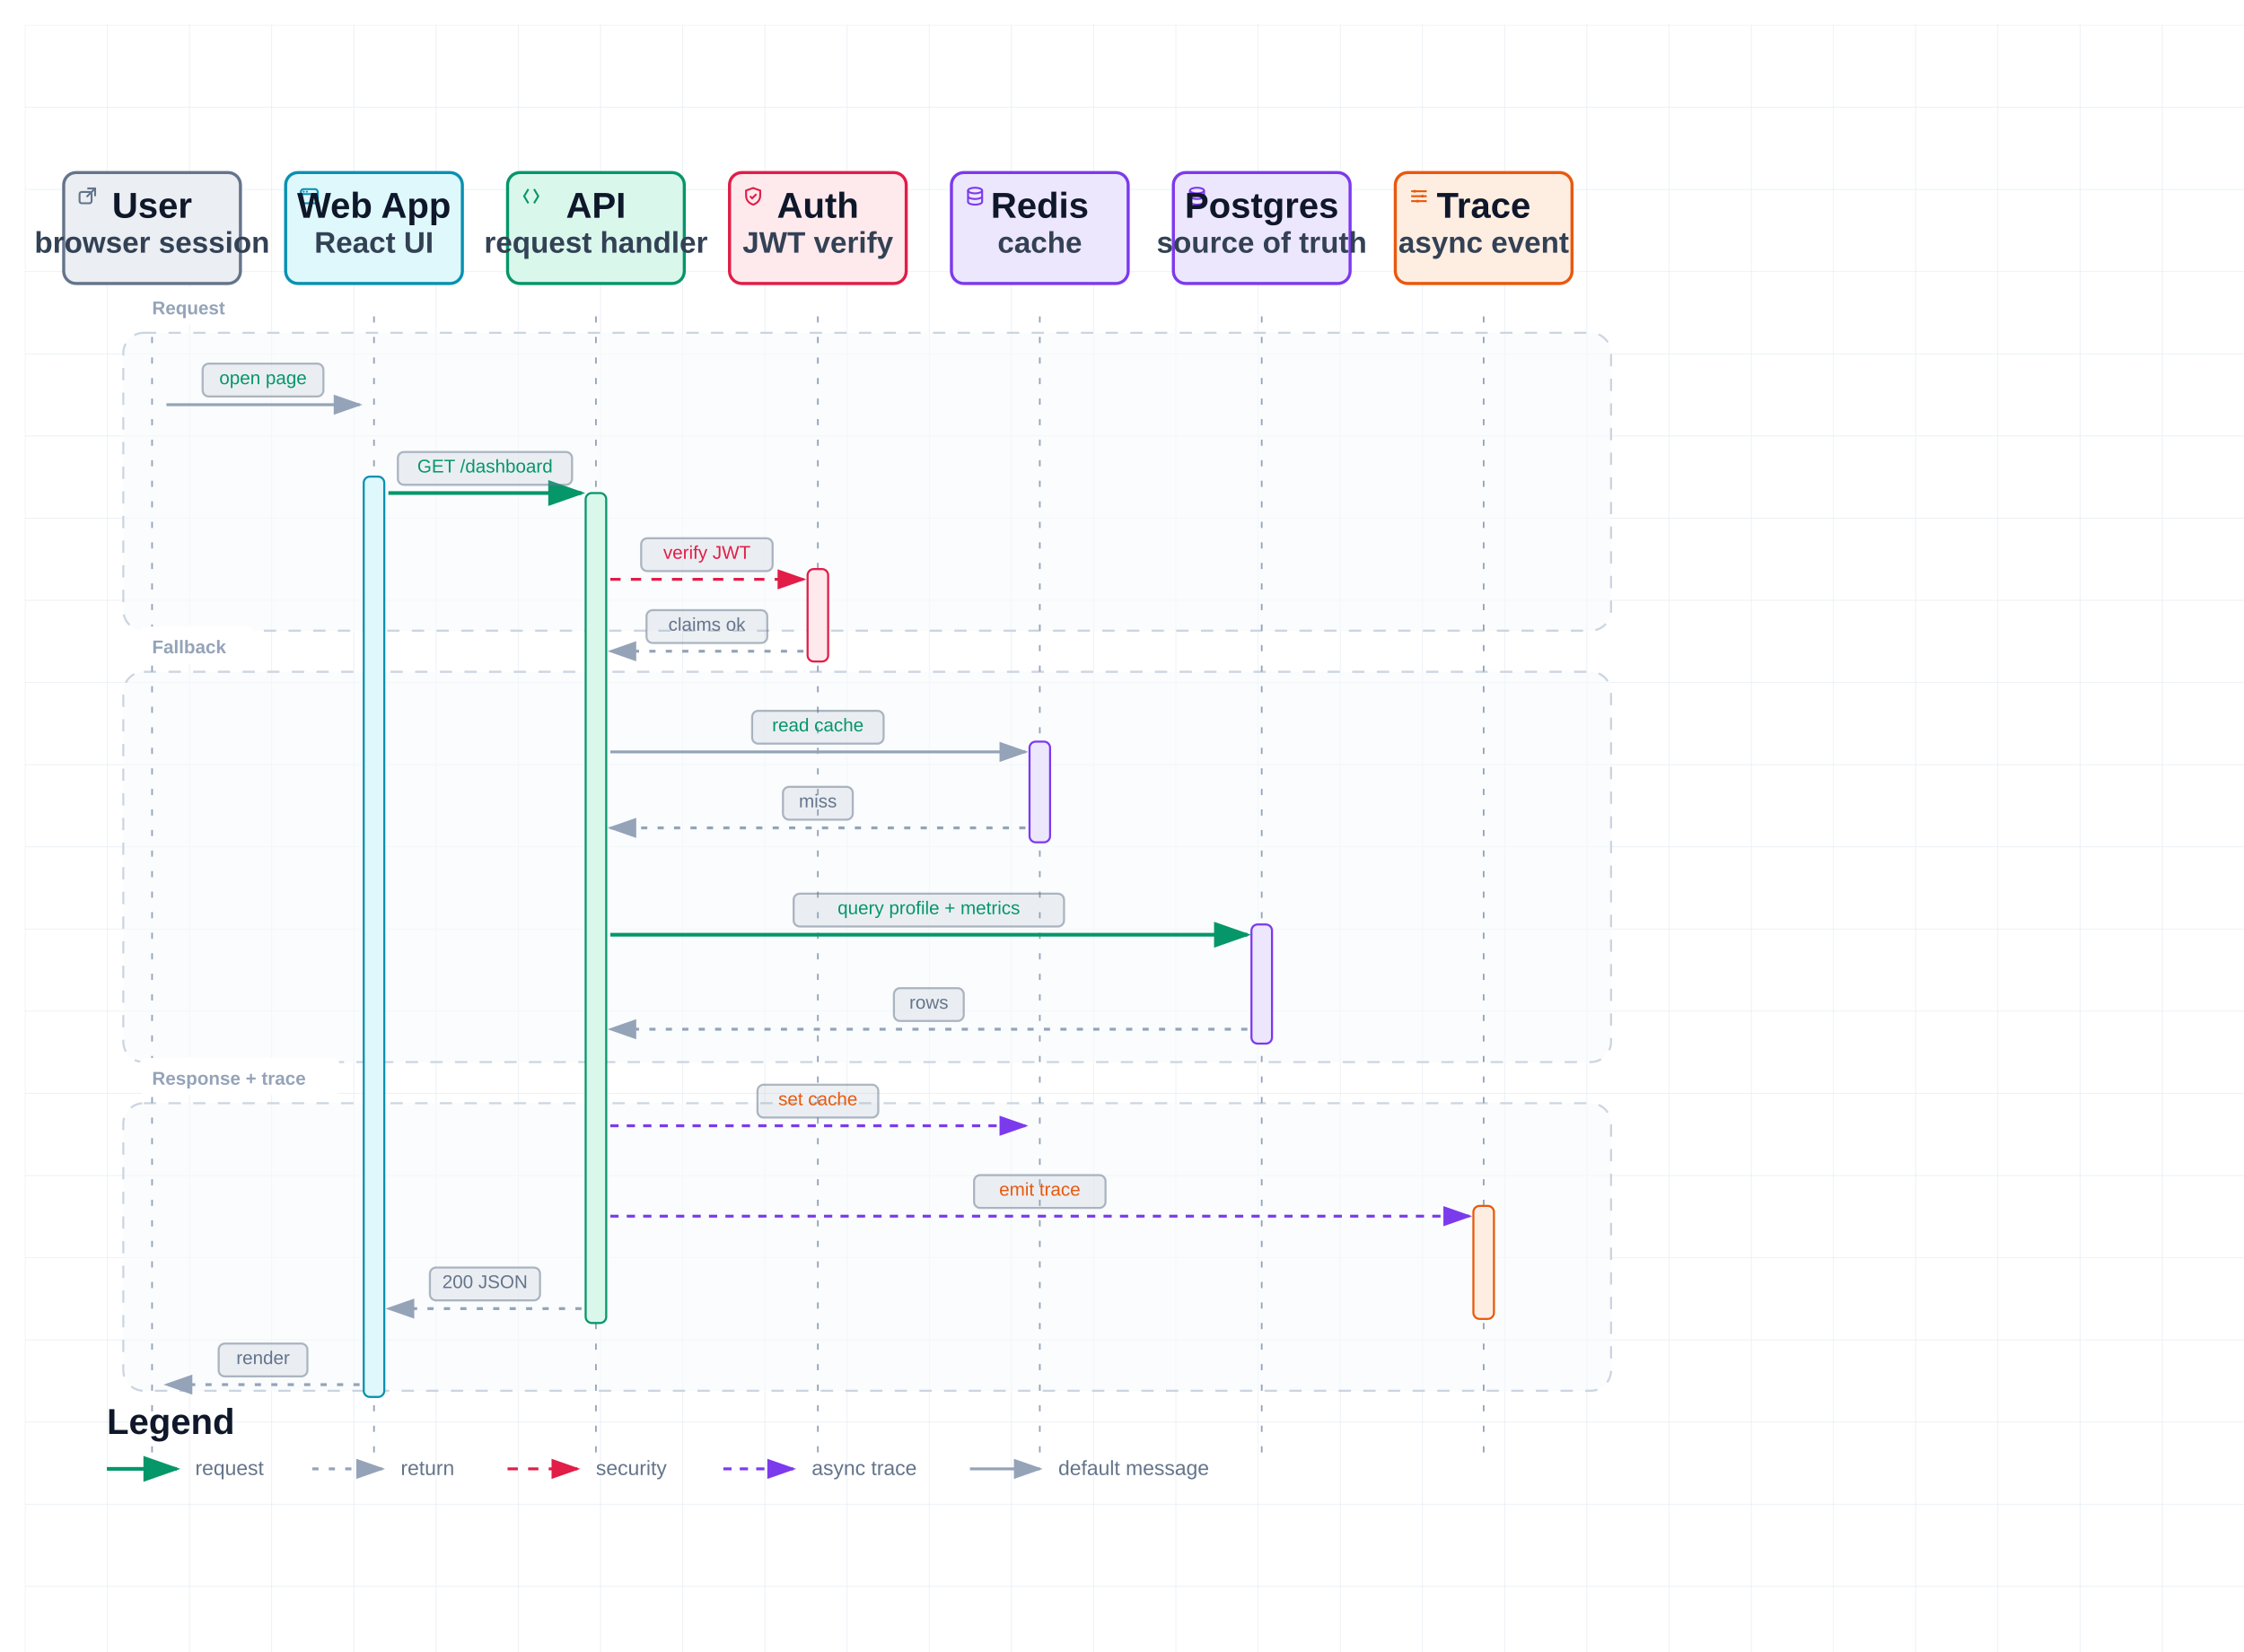
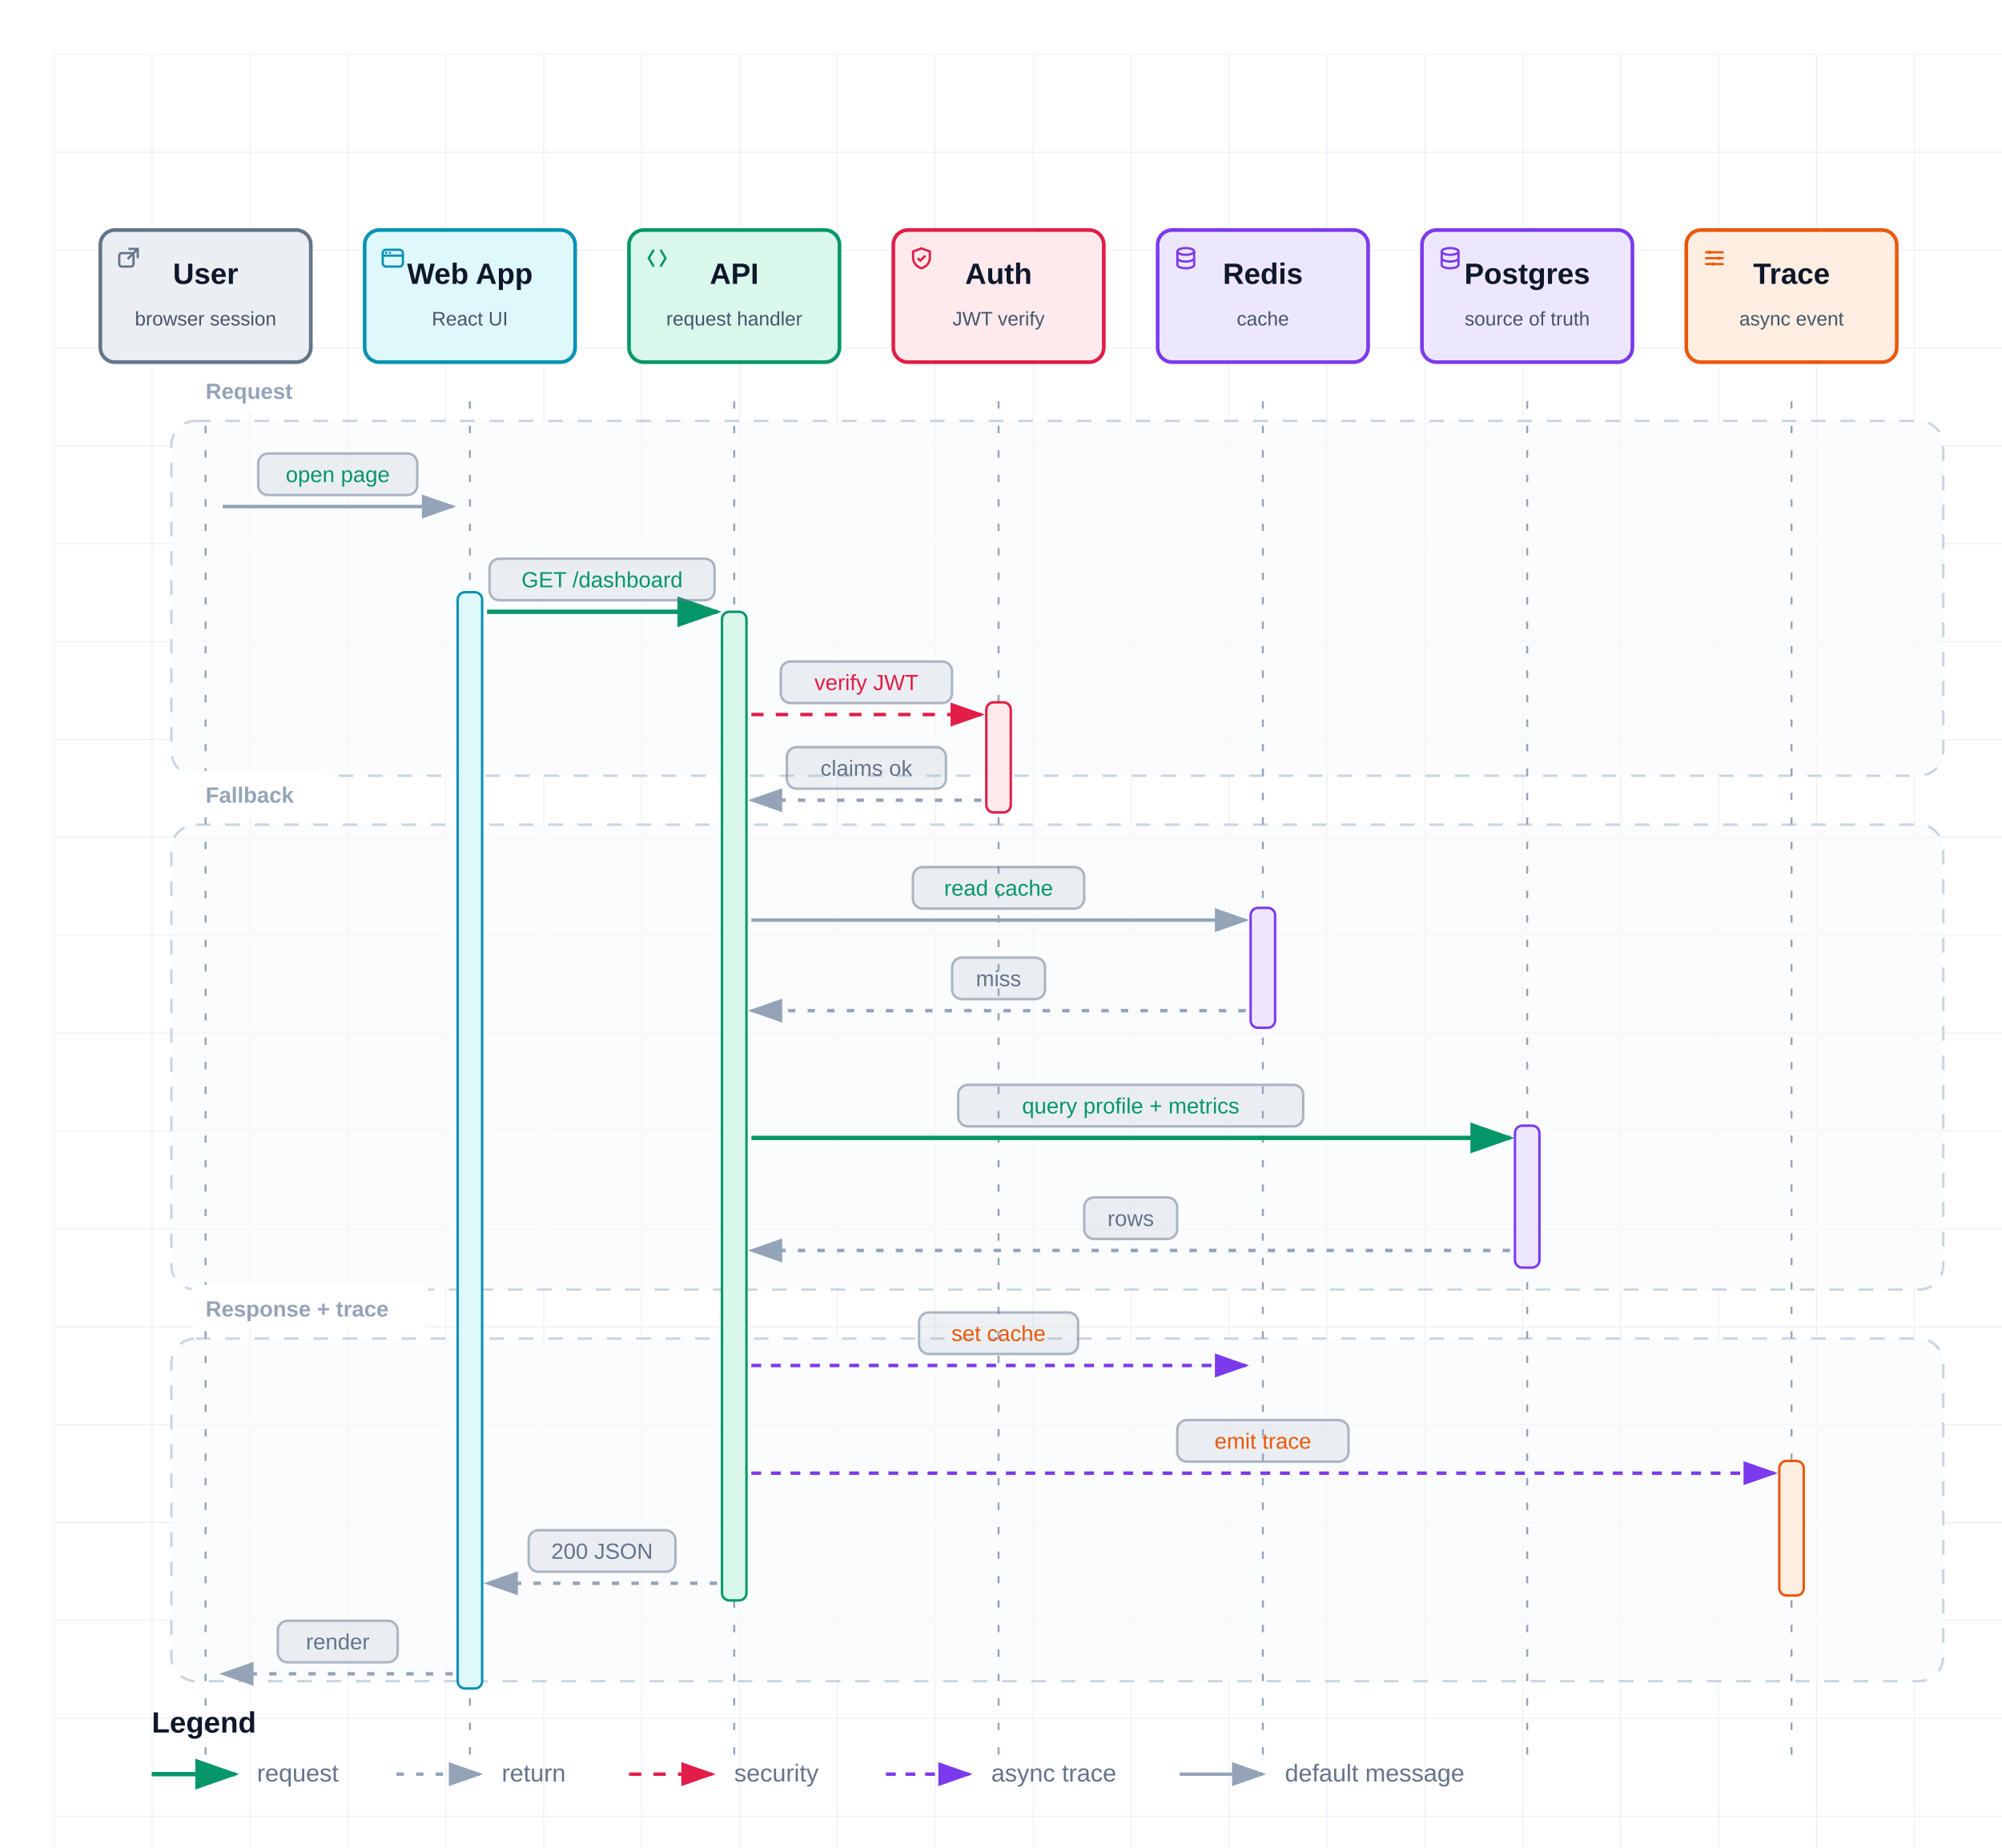
- <svg xmlns="http://www.w3.org/2000/svg" viewBox="-12 -12 1092 804" role="img" lang="en" aria-labelledby="archify-diagram-title archify-diagram-description" data-animation="trace" data-preset="classic" data-quality-profile="showcase" style="">
+ <svg xmlns="http://www.w3.org/2000/svg" viewBox="-22 -22 818 755" role="img" lang="en" aria-labelledby="archify-diagram-title archify-diagram-description" data-animation="trace" data-preset="classic" data-quality-profile="showcase" style="">
  <defs>
    <marker id="arrowhead" markerWidth="10" markerHeight="7" refX="9" refY="3.5" orient="auto">
      <polygon points="0 0, 10 3.5, 0 7" class="m-default" fill="rgb(148, 163, 184)" stroke="none" />
    </marker>
    <marker id="arrowhead-emphasis" markerWidth="10" markerHeight="7" refX="9" refY="3.5" orient="auto">
      <polygon points="0 0, 10 3.5, 0 7" class="m-emphasis" fill="rgb(5, 150, 105)" stroke="none" />
    </marker>
    <marker id="arrowhead-security" markerWidth="10" markerHeight="7" refX="9" refY="3.5" orient="auto">
      <polygon points="0 0, 10 3.5, 0 7" class="m-security" fill="rgb(225, 29, 72)" stroke="none" />
    </marker>
    <marker id="arrowhead-dashed" markerWidth="10" markerHeight="7" refX="9" refY="3.5" orient="auto">
      <polygon points="0 0, 10 3.5, 0 7" class="m-dashed" fill="rgb(124, 58, 237)" stroke="none" />
    </marker>
    <pattern id="grid" width="40" height="40" patternUnits="userSpaceOnUse">
      <path d="M 40 0 L 0 0 0 40" class="c-grid" stroke-width="0.5px" fill="none" stroke="rgb(226, 232, 240)" />
    </pattern>
  </defs>
  <rect width="100%" height="100%" fill="url(&quot;#grid&quot;)" stroke="none" />
  <rect data-graph-role="structural-frame" data-composition-frame-kind="segment" data-composition-frame-id="0" x="48" y="150" width="724" height="145" rx="10" class="c-lane" stroke-width="1px" fill="rgba(248, 250, 252, 0.65)" stroke="rgb(203, 213, 225)" stroke-dasharray="6px, 6px" />
  <rect data-graph-role="structural-frame" data-composition-frame-kind="segment" data-composition-frame-id="1" x="48" y="315" width="724" height="190" rx="10" class="c-lane" stroke-width="1px" fill="rgba(248, 250, 252, 0.65)" stroke="rgb(203, 213, 225)" stroke-dasharray="6px, 6px" />
  <rect data-graph-role="structural-frame" data-composition-frame-kind="segment" data-composition-frame-id="2" x="48" y="525" width="724" height="140" rx="10" class="c-lane" stroke-width="1px" fill="rgba(248, 250, 252, 0.65)" stroke="rgb(203, 213, 225)" stroke-dasharray="6px, 6px" />
  <path d="M 62 142 L 62 695" class="a-default" stroke-width="0.8px" stroke-dasharray="3px, 7px" fill="none" stroke="rgb(148, 163, 184)" />
  <path d="M 170 142 L 170 695" class="a-default" stroke-width="0.8px" stroke-dasharray="3px, 7px" fill="none" stroke="rgb(148, 163, 184)" />
  <path d="M 278 142 L 278 695" class="a-default" stroke-width="0.8px" stroke-dasharray="3px, 7px" fill="none" stroke="rgb(148, 163, 184)" />
  <path d="M 386 142 L 386 695" class="a-default" stroke-width="0.8px" stroke-dasharray="3px, 7px" fill="none" stroke="rgb(148, 163, 184)" />
  <path d="M 494 142 L 494 695" class="a-default" stroke-width="0.8px" stroke-dasharray="3px, 7px" fill="none" stroke="rgb(148, 163, 184)" />
  <path d="M 602 142 L 602 695" class="a-default" stroke-width="0.8px" stroke-dasharray="3px, 7px" fill="none" stroke="rgb(148, 163, 184)" />
  <path d="M 710 142 L 710 695" class="a-default" stroke-width="0.8px" stroke-dasharray="3px, 7px" fill="none" stroke="rgb(148, 163, 184)" />
  <rect x="165" y="220" width="10" height="448" rx="3" class="c-mask" fill="rgb(255, 255, 255)" stroke="none" />
  <rect x="165" y="220" width="10" height="448" rx="3" class="c-frontend" stroke-width="1px" fill="rgba(34, 211, 238, 0.15)" stroke="rgb(8, 145, 178)" />
  <rect x="273" y="228" width="10" height="404" rx="3" class="c-mask" fill="rgb(255, 255, 255)" stroke="none" />
  <rect x="273" y="228" width="10" height="404" rx="3" class="c-backend" stroke-width="1px" fill="rgba(52, 211, 153, 0.18)" stroke="rgb(5, 150, 105)" />
  <rect x="381" y="265" width="10" height="45" rx="3" class="c-mask" fill="rgb(255, 255, 255)" stroke="none" />
  <rect x="381" y="265" width="10" height="45" rx="3" class="c-security" stroke-width="1px" fill="rgba(251, 113, 133, 0.15)" stroke="rgb(225, 29, 72)" />
  <rect x="489" y="349" width="10" height="49" rx="3" class="c-mask" fill="rgb(255, 255, 255)" stroke="none" />
  <rect x="489" y="349" width="10" height="49" rx="3" class="c-database" stroke-width="1px" fill="rgba(167, 139, 250, 0.2)" stroke="rgb(124, 58, 237)" />
  <rect x="597" y="438" width="10" height="58" rx="3" class="c-mask" fill="rgb(255, 255, 255)" stroke="none" />
  <rect x="597" y="438" width="10" height="58" rx="3" class="c-database" stroke-width="1px" fill="rgba(167, 139, 250, 0.2)" stroke="rgb(124, 58, 237)" />
  <rect x="705" y="575" width="10" height="55" rx="3" class="c-mask" fill="rgb(255, 255, 255)" stroke="none" />
  <rect x="705" y="575" width="10" height="55" rx="3" class="c-messagebus" stroke-width="1px" fill="rgba(251, 146, 60, 0.15)" stroke="rgb(234, 88, 12)" />
  <g data-edge-from="user" data-edge-to="web" data-edge-label="open page" data-edge-key="0" data-edge-id="open-page">
    <path data-composition-edge-from="user" data-composition-edge-to="web" data-composition-edge-id="open-page" data-composition-points="69,185;163,185" d="M 69 185 L 163 185" class="a-default" data-animate="edge" style="--step:0" stroke-width="1.4px" marker-end="url(#arrowhead)" fill="none" stroke="rgb(148, 163, 184)" />
    <g data-detail="context">
-       <rect x="86.6" y="165" width="58.8" height="16" rx="3" class="c-mask" fill="rgba(148, 163, 184, 0.16)" stroke="rgba(100, 116, 139, 0.5)" stroke-width="1px" />
-       <text x="116" y="175" class="t-backend" font-size="9" text-anchor="middle" fill="rgb(5, 150, 105)" stroke="none" font-family="PingFang SC, &quot;Microsoft YaHei&quot;, Arial, sans-serif" font-weight="400">open page</text>
+       <rect x="83.5" y="163.307" width="65" height="17" rx="4" class="c-mask" fill="rgba(148, 163, 184, 0.16)" stroke="rgba(100, 116, 139, 0.5)" stroke-width="1px" />
+       <text x="116" y="175" class="t-backend" font-size="9" text-anchor="middle" fill="rgb(5, 150, 105)" stroke="none" font-family="PingFang SC, &quot;Microsoft YaHei&quot;, Arial, sans-serif" font-weight="500">open page</text>
    </g>
  </g>
  <g data-edge-from="web" data-edge-to="api" data-edge-label="GET /dashboard" data-edge-key="1" data-edge-id="dashboard-request">
    <path data-composition-edge-from="web" data-composition-edge-to="api" data-composition-edge-id="dashboard-request" data-composition-points="177,228;271,228" d="M 177 228 L 271 228" class="a-emphasis" data-animate="edge" style="--step:1" stroke-width="1.8px" marker-end="url(#arrowhead-emphasis)" fill="none" stroke="rgb(5, 150, 105)" />
    <g data-detail="context">
-       <rect x="181.6" y="208" width="84.8" height="16" rx="3" class="c-mask" fill="rgba(148, 163, 184, 0.16)" stroke="rgba(100, 116, 139, 0.5)" stroke-width="1px" />
-       <text x="224" y="218" class="t-backend" font-size="9" text-anchor="middle" fill="rgb(5, 150, 105)" stroke="none" font-family="PingFang SC, &quot;Microsoft YaHei&quot;, Arial, sans-serif" font-weight="400">GET /dashboard</text>
+       <rect x="178" y="206.307" width="92" height="17" rx="4" class="c-mask" fill="rgba(148, 163, 184, 0.16)" stroke="rgba(100, 116, 139, 0.5)" stroke-width="1px" />
+       <text x="224" y="218" class="t-backend" font-size="9" text-anchor="middle" fill="rgb(5, 150, 105)" stroke="none" font-family="PingFang SC, &quot;Microsoft YaHei&quot;, Arial, sans-serif" font-weight="500">GET /dashboard</text>
    </g>
  </g>
  <g data-edge-from="api" data-edge-to="auth" data-edge-label="verify JWT" data-edge-key="2" data-edge-id="verify-jwt">
    <path data-composition-edge-from="api" data-composition-edge-to="auth" data-composition-edge-id="verify-jwt" data-composition-points="285,270;379,270" d="M 285 270 L 379 270" class="a-security" data-animate="edge" style="--step:2" stroke-width="1.4px" marker-end="url(#arrowhead-security)" fill="none" stroke="rgb(225, 29, 72)" stroke-dasharray="5px, 5px" />
    <g data-detail="context">
-       <rect x="300" y="250" width="64" height="16" rx="3" class="c-mask" fill="rgba(148, 163, 184, 0.16)" stroke="rgba(100, 116, 139, 0.5)" stroke-width="1px" />
-       <text x="332" y="260" class="t-security" font-size="9" text-anchor="middle" fill="rgb(225, 29, 72)" stroke="none" font-family="PingFang SC, &quot;Microsoft YaHei&quot;, Arial, sans-serif" font-weight="400">verify JWT</text>
+       <rect x="297" y="248.307" width="70" height="17" rx="4" class="c-mask" fill="rgba(148, 163, 184, 0.16)" stroke="rgba(100, 116, 139, 0.5)" stroke-width="1px" />
+       <text x="332" y="260" class="t-security" font-size="9" text-anchor="middle" fill="rgb(225, 29, 72)" stroke="none" font-family="PingFang SC, &quot;Microsoft YaHei&quot;, Arial, sans-serif" font-weight="500">verify JWT</text>
    </g>
  </g>
  <g data-edge-from="auth" data-edge-to="api" data-edge-label="claims ok" data-edge-key="3" data-edge-id="auth-claims">
    <path data-composition-edge-from="auth" data-composition-edge-to="api" data-composition-edge-id="auth-claims" data-composition-points="379,305;285,305" d="M 379 305 L 285 305" class="a-default" data-animate="edge" style="--step:3" stroke-width="1.4px" stroke-dasharray="3px, 5px" marker-end="url(#arrowhead)" fill="none" stroke="rgb(148, 163, 184)" />
    <g data-detail="context">
-       <rect x="302.6" y="285" width="58.8" height="16" rx="3" class="c-mask" fill="rgba(148, 163, 184, 0.16)" stroke="rgba(100, 116, 139, 0.5)" stroke-width="1px" />
-       <text x="332" y="295" class="t-muted" font-size="9" text-anchor="middle" fill="rgb(100, 116, 139)" stroke="none" font-family="PingFang SC, &quot;Microsoft YaHei&quot;, Arial, sans-serif" font-weight="400">claims ok</text>
+       <rect x="299.5" y="283.307" width="65" height="17" rx="4" class="c-mask" fill="rgba(148, 163, 184, 0.16)" stroke="rgba(100, 116, 139, 0.5)" stroke-width="1px" />
+       <text x="332" y="295" class="t-muted" font-size="9" text-anchor="middle" fill="rgb(100, 116, 139)" stroke="none" font-family="PingFang SC, &quot;Microsoft YaHei&quot;, Arial, sans-serif" font-weight="500">claims ok</text>
    </g>
  </g>
  <g data-edge-from="api" data-edge-to="redis" data-edge-label="read cache" data-edge-key="4" data-edge-id="cache-read">
    <path data-composition-edge-from="api" data-composition-edge-to="redis" data-composition-edge-id="cache-read" data-composition-points="285,354;487,354" d="M 285 354 L 487 354" class="a-default" data-animate="edge" style="--step:4" stroke-width="1.4px" marker-end="url(#arrowhead)" fill="none" stroke="rgb(148, 163, 184)" />
    <g data-detail="context">
-       <rect x="354" y="334" width="64" height="16" rx="3" class="c-mask" fill="rgba(148, 163, 184, 0.16)" stroke="rgba(100, 116, 139, 0.5)" stroke-width="1px" />
-       <text x="386" y="344" class="t-backend" font-size="9" text-anchor="middle" fill="rgb(5, 150, 105)" stroke="none" font-family="PingFang SC, &quot;Microsoft YaHei&quot;, Arial, sans-serif" font-weight="400">read cache</text>
+       <rect x="351" y="332.307" width="70" height="17" rx="4" class="c-mask" fill="rgba(148, 163, 184, 0.16)" stroke="rgba(100, 116, 139, 0.5)" stroke-width="1px" />
+       <text x="386" y="344" class="t-backend" font-size="9" text-anchor="middle" fill="rgb(5, 150, 105)" stroke="none" font-family="PingFang SC, &quot;Microsoft YaHei&quot;, Arial, sans-serif" font-weight="500">read cache</text>
    </g>
  </g>
  <g data-edge-from="redis" data-edge-to="api" data-edge-label="miss" data-edge-key="5" data-edge-id="cache-miss">
    <path data-composition-edge-from="redis" data-composition-edge-to="api" data-composition-edge-id="cache-miss" data-composition-points="487,391;285,391" d="M 487 391 L 285 391" class="a-default" data-animate="edge" style="--step:5" stroke-width="1.4px" stroke-dasharray="3px, 5px" marker-end="url(#arrowhead)" fill="none" stroke="rgb(148, 163, 184)" />
    <g data-detail="context">
-       <rect x="369" y="371" width="34" height="16" rx="3" class="c-mask" fill="rgba(148, 163, 184, 0.16)" stroke="rgba(100, 116, 139, 0.5)" stroke-width="1px" />
-       <text x="386" y="381" class="t-muted" font-size="9" text-anchor="middle" fill="rgb(100, 116, 139)" stroke="none" font-family="PingFang SC, &quot;Microsoft YaHei&quot;, Arial, sans-serif" font-weight="400">miss</text>
+       <rect x="367" y="369.307" width="38" height="17" rx="4" class="c-mask" fill="rgba(148, 163, 184, 0.16)" stroke="rgba(100, 116, 139, 0.5)" stroke-width="1px" />
+       <text x="386" y="381" class="t-muted" font-size="9" text-anchor="middle" fill="rgb(100, 116, 139)" stroke="none" font-family="PingFang SC, &quot;Microsoft YaHei&quot;, Arial, sans-serif" font-weight="500">miss</text>
    </g>
  </g>
  <g data-edge-from="api" data-edge-to="db" data-edge-label="query profile + metrics" data-edge-key="6" data-edge-id="profile-query">
    <path data-composition-edge-from="api" data-composition-edge-to="db" data-composition-edge-id="profile-query" data-composition-points="285,443;595,443" d="M 285 443 L 595 443" class="a-emphasis" data-animate="edge" style="--step:6" stroke-width="1.8px" marker-end="url(#arrowhead-emphasis)" fill="none" stroke="rgb(5, 150, 105)" />
    <g data-detail="context">
-       <rect x="374.2" y="423" width="131.6" height="16" rx="3" class="c-mask" fill="rgba(148, 163, 184, 0.16)" stroke="rgba(100, 116, 139, 0.5)" stroke-width="1px" />
-       <text x="440" y="433" class="t-backend" font-size="9" text-anchor="middle" fill="rgb(5, 150, 105)" stroke="none" font-family="PingFang SC, &quot;Microsoft YaHei&quot;, Arial, sans-serif" font-weight="400">query profile + metrics</text>
+       <rect x="369.5" y="421.307" width="141" height="17" rx="4" class="c-mask" fill="rgba(148, 163, 184, 0.16)" stroke="rgba(100, 116, 139, 0.5)" stroke-width="1px" />
+       <text x="440" y="433" class="t-backend" font-size="9" text-anchor="middle" fill="rgb(5, 150, 105)" stroke="none" font-family="PingFang SC, &quot;Microsoft YaHei&quot;, Arial, sans-serif" font-weight="500">query profile + metrics</text>
    </g>
  </g>
  <g data-edge-from="db" data-edge-to="api" data-edge-label="rows" data-edge-key="7" data-edge-id="profile-rows">
    <path data-composition-edge-from="db" data-composition-edge-to="api" data-composition-edge-id="profile-rows" data-composition-points="595,489;285,489" d="M 595 489 L 285 489" class="a-default" data-animate="edge" style="--step:7" stroke-width="1.4px" stroke-dasharray="3px, 5px" marker-end="url(#arrowhead)" fill="none" stroke="rgb(148, 163, 184)" />
    <g data-detail="context">
-       <rect x="423" y="469" width="34" height="16" rx="3" class="c-mask" fill="rgba(148, 163, 184, 0.16)" stroke="rgba(100, 116, 139, 0.5)" stroke-width="1px" />
-       <text x="440" y="479" class="t-muted" font-size="9" text-anchor="middle" fill="rgb(100, 116, 139)" stroke="none" font-family="PingFang SC, &quot;Microsoft YaHei&quot;, Arial, sans-serif" font-weight="400">rows</text>
+       <rect x="421" y="467.307" width="38" height="17" rx="4" class="c-mask" fill="rgba(148, 163, 184, 0.16)" stroke="rgba(100, 116, 139, 0.5)" stroke-width="1px" />
+       <text x="440" y="479" class="t-muted" font-size="9" text-anchor="middle" fill="rgb(100, 116, 139)" stroke="none" font-family="PingFang SC, &quot;Microsoft YaHei&quot;, Arial, sans-serif" font-weight="500">rows</text>
    </g>
  </g>
  <g data-edge-from="api" data-edge-to="redis" data-edge-label="set cache" data-edge-key="8" data-edge-id="cache-write">
    <path data-composition-edge-from="api" data-composition-edge-to="redis" data-composition-edge-id="cache-write" data-composition-points="285,536;487,536" d="M 285 536 L 487 536" class="a-dashed" data-animate="edge" style="--step:8" stroke-width="1.4px" marker-end="url(#arrowhead-dashed)" fill="none" stroke="rgb(124, 58, 237)" stroke-dasharray="4px, 4px" />
    <g data-detail="context">
-       <rect x="356.6" y="516" width="58.8" height="16" rx="3" class="c-mask" fill="rgba(148, 163, 184, 0.16)" stroke="rgba(100, 116, 139, 0.5)" stroke-width="1px" />
-       <text x="386" y="526" class="t-messagebus" font-size="9" text-anchor="middle" fill="rgb(234, 88, 12)" stroke="none" font-family="PingFang SC, &quot;Microsoft YaHei&quot;, Arial, sans-serif" font-weight="400">set cache</text>
+       <rect x="353.5" y="514.307" width="65" height="17" rx="4" class="c-mask" fill="rgba(148, 163, 184, 0.16)" stroke="rgba(100, 116, 139, 0.5)" stroke-width="1px" />
+       <text x="386" y="526" class="t-messagebus" font-size="9" text-anchor="middle" fill="rgb(234, 88, 12)" stroke="none" font-family="PingFang SC, &quot;Microsoft YaHei&quot;, Arial, sans-serif" font-weight="500">set cache</text>
    </g>
  </g>
  <g data-edge-from="api" data-edge-to="trace" data-edge-label="emit trace" data-edge-key="9" data-edge-id="trace-emit">
    <path data-composition-edge-from="api" data-composition-edge-to="trace" data-composition-edge-id="trace-emit" data-composition-points="285,580;703,580" d="M 285 580 L 703 580" class="a-dashed" data-animate="edge" style="--step:9" stroke-width="1.4px" marker-end="url(#arrowhead-dashed)" fill="none" stroke="rgb(124, 58, 237)" stroke-dasharray="4px, 4px" />
    <g data-detail="context">
-       <rect x="462" y="560" width="64" height="16" rx="3" class="c-mask" fill="rgba(148, 163, 184, 0.16)" stroke="rgba(100, 116, 139, 0.5)" stroke-width="1px" />
-       <text x="494" y="570" class="t-messagebus" font-size="9" text-anchor="middle" fill="rgb(234, 88, 12)" stroke="none" font-family="PingFang SC, &quot;Microsoft YaHei&quot;, Arial, sans-serif" font-weight="400">emit trace</text>
+       <rect x="459" y="558.307" width="70" height="17" rx="4" class="c-mask" fill="rgba(148, 163, 184, 0.16)" stroke="rgba(100, 116, 139, 0.5)" stroke-width="1px" />
+       <text x="494" y="570" class="t-messagebus" font-size="9" text-anchor="middle" fill="rgb(234, 88, 12)" stroke="none" font-family="PingFang SC, &quot;Microsoft YaHei&quot;, Arial, sans-serif" font-weight="500">emit trace</text>
    </g>
  </g>
  <g data-edge-from="api" data-edge-to="web" data-edge-label="200 JSON" data-edge-key="10" data-edge-id="dashboard-response">
    <path data-composition-edge-from="api" data-composition-edge-to="web" data-composition-edge-id="dashboard-response" data-composition-points="271,625;177,625" d="M 271 625 L 177 625" class="a-default" data-animate="edge" style="--step:10" stroke-width="1.4px" stroke-dasharray="3px, 5px" marker-end="url(#arrowhead)" fill="none" stroke="rgb(148, 163, 184)" />
    <g data-detail="context">
-       <rect x="197.2" y="605" width="53.6" height="16" rx="3" class="c-mask" fill="rgba(148, 163, 184, 0.16)" stroke="rgba(100, 116, 139, 0.5)" stroke-width="1px" />
-       <text x="224" y="615" class="t-muted" font-size="9" text-anchor="middle" fill="rgb(100, 116, 139)" stroke="none" font-family="PingFang SC, &quot;Microsoft YaHei&quot;, Arial, sans-serif" font-weight="400">200 JSON</text>
+       <rect x="194" y="603.307" width="60" height="17" rx="4" class="c-mask" fill="rgba(148, 163, 184, 0.16)" stroke="rgba(100, 116, 139, 0.5)" stroke-width="1px" />
+       <text x="224" y="615" class="t-muted" font-size="9" text-anchor="middle" fill="rgb(100, 116, 139)" stroke="none" font-family="PingFang SC, &quot;Microsoft YaHei&quot;, Arial, sans-serif" font-weight="500">200 JSON</text>
    </g>
  </g>
  <g data-edge-from="web" data-edge-to="user" data-edge-label="render" data-edge-key="11" data-edge-id="page-render">
    <path data-composition-edge-from="web" data-composition-edge-to="user" data-composition-edge-id="page-render" data-composition-points="163,662;69,662" d="M 163 662 L 69 662" class="a-default" data-animate="edge" style="--step:11" stroke-width="1.4px" stroke-dasharray="3px, 5px" marker-end="url(#arrowhead)" fill="none" stroke="rgb(148, 163, 184)" />
    <g data-detail="context">
-       <rect x="94.4" y="642" width="43.2" height="16" rx="3" class="c-mask" fill="rgba(148, 163, 184, 0.16)" stroke="rgba(100, 116, 139, 0.5)" stroke-width="1px" />
-       <text x="116" y="652" class="t-muted" font-size="9" text-anchor="middle" fill="rgb(100, 116, 139)" stroke="none" font-family="PingFang SC, &quot;Microsoft YaHei&quot;, Arial, sans-serif" font-weight="400">render</text>
+       <rect x="91.5" y="640.307" width="49" height="17" rx="4" class="c-mask" fill="rgba(148, 163, 184, 0.16)" stroke="rgba(100, 116, 139, 0.5)" stroke-width="1px" />
+       <text x="116" y="652" class="t-muted" font-size="9" text-anchor="middle" fill="rgb(100, 116, 139)" stroke="none" font-family="PingFang SC, &quot;Microsoft YaHei&quot;, Arial, sans-serif" font-weight="500">render</text>
    </g>
  </g>
  <g data-graph-role="segment-label" data-segment-id="0">
    <rect x="56" y="128" width="50.4" height="18" rx="3" class="c-mask" fill="rgb(255, 255, 255)" stroke="none" />
    <text x="62" y="141" class="t-dim" font-size="9" font-weight="600" fill="rgb(148, 163, 184)" stroke="none" font-family="PingFang SC, &quot;Microsoft YaHei&quot;, Arial, sans-serif" text-anchor="start">Request</text>
  </g>
  <g data-graph-role="segment-label" data-segment-id="1">
    <rect x="56" y="293" width="55.6" height="18" rx="3" class="c-mask" fill="rgb(255, 255, 255)" stroke="none" />
    <text x="62" y="306" class="t-dim" font-size="9" font-weight="600" fill="rgb(148, 163, 184)" stroke="none" font-family="PingFang SC, &quot;Microsoft YaHei&quot;, Arial, sans-serif" text-anchor="start">Fallback</text>
  </g>
  <g data-graph-role="segment-label" data-segment-id="2">
    <rect x="56" y="503" width="97.2" height="18" rx="3" class="c-mask" fill="rgb(255, 255, 255)" stroke="none" />
    <text x="62" y="516" class="t-dim" font-size="9" font-weight="600" fill="rgb(148, 163, 184)" stroke="none" font-family="PingFang SC, &quot;Microsoft YaHei&quot;, Arial, sans-serif" text-anchor="start">Response + trace</text>
  </g>
  <g id="node-user" data-node-id="user" data-node-label="User" data-node-kind="external" data-node-sublabel="browser session" data-node-context="Sequence participant">
    <rect x="19" y="72" width="86" height="54" rx="6" class="c-mask" fill="rgb(255, 255, 255)" stroke="none" />
    <rect x="19" y="72" width="86" height="54" rx="6" class="c-external" data-animate="node" style="--step:0" stroke-width="1.5px" fill="rgba(148, 163, 184, 0.18)" stroke="rgb(100, 116, 139)" />
    <g aria-hidden="true" data-semantic-sigil="external" class="semantic-sigil s-external" transform="translate(25 78) scale(0.6875)">
      <rect x="2.5" y="5" width="8.5" height="8" rx="1.5" fill="none" stroke="rgb(100, 116, 139)" stroke-width="1.35px" />
      <path d="M8 2.5h5.5V8M13.5 2.5 7.5 8.5" fill="none" stroke="rgb(100, 116, 139)" stroke-width="1.35px" />
    </g>
-     <text data-node-label="" data-detail-anchor="" x="62" y="94" class="t-primary" font-size="17.5" font-weight="700" text-anchor="middle" fill="#0f172a" stroke="none" font-family="PingFang SC, &quot;Microsoft YaHei&quot;, Arial, sans-serif">User</text>
-     <text data-detail="context" x="62" y="111" class="t-muted" font-size="14.5" text-anchor="middle" fill="rgb(51, 65, 85)" stroke="none" font-family="PingFang SC, &quot;Microsoft YaHei&quot;, Arial, sans-serif" font-weight="600">browser session</text>
+     <text data-node-label="" data-detail-anchor="" x="62" y="94" class="t-primary" font-size="12" font-weight="700" text-anchor="middle" fill="rgb(15, 23, 42)" stroke="none" font-family="PingFang SC, &quot;Microsoft YaHei&quot;, Arial, sans-serif">User</text>
+     <text data-detail="context" x="62" y="111" class="t-muted" font-size="8" text-anchor="middle" fill="rgb(71, 85, 105)" stroke="none" font-family="PingFang SC, &quot;Microsoft YaHei&quot;, Arial, sans-serif" font-weight="500">browser session</text>
  </g>
  <g id="node-web" data-node-id="web" data-node-label="Web App" data-node-kind="frontend" data-node-sublabel="React UI" data-node-context="Sequence participant">
    <rect x="127" y="72" width="86" height="54" rx="6" class="c-mask" fill="rgb(255, 255, 255)" stroke="none" />
    <rect x="127" y="72" width="86" height="54" rx="6" class="c-frontend" data-animate="node" style="--step:1" stroke-width="1.5px" fill="rgba(34, 211, 238, 0.15)" stroke="rgb(8, 145, 178)" />
    <g aria-hidden="true" data-semantic-sigil="frontend" class="semantic-sigil s-frontend" transform="translate(133 78) scale(0.6875)">
      <rect x="2" y="3" width="12" height="10" rx="2" fill="none" stroke="rgb(8, 145, 178)" stroke-width="1.35px" />
      <path d="M2 6.5h12" fill="none" stroke="rgb(8, 145, 178)" stroke-width="1.35px" />
      <circle cx="4.1" cy="4.8" r=".7" class="sigil-fill" fill="rgb(8, 145, 178)" stroke="none" />
      <circle cx="6.3" cy="4.8" r=".7" class="sigil-fill" fill="rgb(8, 145, 178)" stroke="none" />
    </g>
-     <text data-node-label="" data-detail-anchor="" x="170" y="94" class="t-primary" font-size="17.5" font-weight="700" text-anchor="middle" fill="#0f172a" stroke="none" font-family="PingFang SC, &quot;Microsoft YaHei&quot;, Arial, sans-serif">Web App</text>
-     <text data-detail="context" x="170" y="111" class="t-muted" font-size="14.5" text-anchor="middle" fill="rgb(51, 65, 85)" stroke="none" font-family="PingFang SC, &quot;Microsoft YaHei&quot;, Arial, sans-serif" font-weight="600">React UI</text>
+     <text data-node-label="" data-detail-anchor="" x="170" y="94" class="t-primary" font-size="12" font-weight="700" text-anchor="middle" fill="rgb(15, 23, 42)" stroke="none" font-family="PingFang SC, &quot;Microsoft YaHei&quot;, Arial, sans-serif">Web App</text>
+     <text data-detail="context" x="170" y="111" class="t-muted" font-size="8" text-anchor="middle" fill="rgb(71, 85, 105)" stroke="none" font-family="PingFang SC, &quot;Microsoft YaHei&quot;, Arial, sans-serif" font-weight="500">React UI</text>
  </g>
  <g id="node-api" data-node-id="api" data-node-label="API" data-node-kind="backend" data-node-sublabel="request handler" data-node-context="Sequence participant">
    <rect x="235" y="72" width="86" height="54" rx="6" class="c-mask" fill="rgb(255, 255, 255)" stroke="none" />
    <rect x="235" y="72" width="86" height="54" rx="6" class="c-backend" data-animate="node" style="--step:2" stroke-width="1.5px" fill="rgba(52, 211, 153, 0.18)" stroke="rgb(5, 150, 105)" />
    <g aria-hidden="true" data-semantic-sigil="backend" class="semantic-sigil s-backend" transform="translate(241 78) scale(0.6875)">
      <path d="M6 3 3 8l3 5M10 3l3 5-3 5" fill="none" stroke="rgb(5, 150, 105)" stroke-width="1.35px" />
    </g>
-     <text data-node-label="" data-detail-anchor="" x="278" y="94" class="t-primary" font-size="17.5" font-weight="700" text-anchor="middle" fill="#0f172a" stroke="none" font-family="PingFang SC, &quot;Microsoft YaHei&quot;, Arial, sans-serif">API</text>
-     <text data-detail="context" x="278" y="111" class="t-muted" font-size="14.5" text-anchor="middle" fill="rgb(51, 65, 85)" stroke="none" font-family="PingFang SC, &quot;Microsoft YaHei&quot;, Arial, sans-serif" font-weight="600">request handler</text>
+     <text data-node-label="" data-detail-anchor="" x="278" y="94" class="t-primary" font-size="12" font-weight="700" text-anchor="middle" fill="rgb(15, 23, 42)" stroke="none" font-family="PingFang SC, &quot;Microsoft YaHei&quot;, Arial, sans-serif">API</text>
+     <text data-detail="context" x="278" y="111" class="t-muted" font-size="8" text-anchor="middle" fill="rgb(71, 85, 105)" stroke="none" font-family="PingFang SC, &quot;Microsoft YaHei&quot;, Arial, sans-serif" font-weight="500">request handler</text>
  </g>
  <g id="node-auth" data-node-id="auth" data-node-label="Auth" data-node-kind="security" data-node-sublabel="JWT verify" data-node-context="Sequence participant">
    <rect x="343" y="72" width="86" height="54" rx="6" class="c-mask" fill="rgb(255, 255, 255)" stroke="none" />
    <rect x="343" y="72" width="86" height="54" rx="6" class="c-security" data-animate="node" style="--step:3" stroke-width="1.5px" fill="rgba(251, 113, 133, 0.15)" stroke="rgb(225, 29, 72)" />
    <g aria-hidden="true" data-semantic-sigil="security" class="semantic-sigil s-security" transform="translate(349 78) scale(0.6875)">
      <path d="M8 2.2 13 4v3.5c0 3.1-1.8 5.4-5 6.5-3.2-1.1-5-3.4-5-6.5V4Z" fill="none" stroke="rgb(225, 29, 72)" stroke-width="1.35px" />
      <path d="m5.8 8 1.5 1.5 3-3" fill="none" stroke="rgb(225, 29, 72)" stroke-width="1.35px" />
    </g>
-     <text data-node-label="" data-detail-anchor="" x="386" y="94" class="t-primary" font-size="17.5" font-weight="700" text-anchor="middle" fill="#0f172a" stroke="none" font-family="PingFang SC, &quot;Microsoft YaHei&quot;, Arial, sans-serif">Auth</text>
-     <text data-detail="context" x="386" y="111" class="t-muted" font-size="14.5" text-anchor="middle" fill="rgb(51, 65, 85)" stroke="none" font-family="PingFang SC, &quot;Microsoft YaHei&quot;, Arial, sans-serif" font-weight="600">JWT verify</text>
+     <text data-node-label="" data-detail-anchor="" x="386" y="94" class="t-primary" font-size="12" font-weight="700" text-anchor="middle" fill="rgb(15, 23, 42)" stroke="none" font-family="PingFang SC, &quot;Microsoft YaHei&quot;, Arial, sans-serif">Auth</text>
+     <text data-detail="context" x="386" y="111" class="t-muted" font-size="8" text-anchor="middle" fill="rgb(71, 85, 105)" stroke="none" font-family="PingFang SC, &quot;Microsoft YaHei&quot;, Arial, sans-serif" font-weight="500">JWT verify</text>
  </g>
  <g id="node-redis" data-node-id="redis" data-node-label="Redis" data-node-kind="database" data-node-sublabel="cache" data-node-context="Sequence participant">
    <rect x="451" y="72" width="86" height="54" rx="6" class="c-mask" fill="rgb(255, 255, 255)" stroke="none" />
    <rect x="451" y="72" width="86" height="54" rx="6" class="c-database" data-animate="node" style="--step:4" stroke-width="1.5px" fill="rgba(167, 139, 250, 0.2)" stroke="rgb(124, 58, 237)" />
    <g aria-hidden="true" data-semantic-sigil="database" class="semantic-sigil s-database" transform="translate(457 78) scale(0.6875)">
      <ellipse cx="8" cy="4" rx="5" ry="2" fill="none" stroke="rgb(124, 58, 237)" stroke-width="1.35px" />
      <path d="M3 4v8c0 1.1 2.2 2 5 2s5-.9 5-2V4M3 8c0 1.1 2.2 2 5 2s5-.9 5-2" fill="none" stroke="rgb(124, 58, 237)" stroke-width="1.35px" />
    </g>
-     <text data-node-label="" data-detail-anchor="" x="494" y="94" class="t-primary" font-size="17.5" font-weight="700" text-anchor="middle" fill="#0f172a" stroke="none" font-family="PingFang SC, &quot;Microsoft YaHei&quot;, Arial, sans-serif">Redis</text>
-     <text data-detail="context" x="494" y="111" class="t-muted" font-size="14.5" text-anchor="middle" fill="rgb(51, 65, 85)" stroke="none" font-family="PingFang SC, &quot;Microsoft YaHei&quot;, Arial, sans-serif" font-weight="600">cache</text>
+     <text data-node-label="" data-detail-anchor="" x="494" y="94" class="t-primary" font-size="12" font-weight="700" text-anchor="middle" fill="rgb(15, 23, 42)" stroke="none" font-family="PingFang SC, &quot;Microsoft YaHei&quot;, Arial, sans-serif">Redis</text>
+     <text data-detail="context" x="494" y="111" class="t-muted" font-size="8" text-anchor="middle" fill="rgb(71, 85, 105)" stroke="none" font-family="PingFang SC, &quot;Microsoft YaHei&quot;, Arial, sans-serif" font-weight="500">cache</text>
  </g>
  <g id="node-db" data-node-id="db" data-node-label="Postgres" data-node-kind="database" data-node-sublabel="source of truth" data-node-context="Sequence participant">
    <rect x="559" y="72" width="86" height="54" rx="6" class="c-mask" fill="rgb(255, 255, 255)" stroke="none" />
    <rect x="559" y="72" width="86" height="54" rx="6" class="c-database" data-animate="node" style="--step:5" stroke-width="1.5px" fill="rgba(167, 139, 250, 0.2)" stroke="rgb(124, 58, 237)" />
    <g aria-hidden="true" data-semantic-sigil="database" class="semantic-sigil s-database" transform="translate(565 78) scale(0.6875)">
      <ellipse cx="8" cy="4" rx="5" ry="2" fill="none" stroke="rgb(124, 58, 237)" stroke-width="1.35px" />
      <path d="M3 4v8c0 1.1 2.2 2 5 2s5-.9 5-2V4M3 8c0 1.1 2.2 2 5 2s5-.9 5-2" fill="none" stroke="rgb(124, 58, 237)" stroke-width="1.35px" />
    </g>
-     <text data-node-label="" data-detail-anchor="" x="602" y="94" class="t-primary" font-size="17.5" font-weight="700" text-anchor="middle" fill="#0f172a" stroke="none" font-family="PingFang SC, &quot;Microsoft YaHei&quot;, Arial, sans-serif">Postgres</text>
-     <text data-detail="context" x="602" y="111" class="t-muted" font-size="14.5" text-anchor="middle" fill="rgb(51, 65, 85)" stroke="none" font-family="PingFang SC, &quot;Microsoft YaHei&quot;, Arial, sans-serif" font-weight="600">source of truth</text>
+     <text data-node-label="" data-detail-anchor="" x="602" y="94" class="t-primary" font-size="12" font-weight="700" text-anchor="middle" fill="rgb(15, 23, 42)" stroke="none" font-family="PingFang SC, &quot;Microsoft YaHei&quot;, Arial, sans-serif">Postgres</text>
+     <text data-detail="context" x="602" y="111" class="t-muted" font-size="8" text-anchor="middle" fill="rgb(71, 85, 105)" stroke="none" font-family="PingFang SC, &quot;Microsoft YaHei&quot;, Arial, sans-serif" font-weight="500">source of truth</text>
  </g>
  <g id="node-trace" data-node-id="trace" data-node-label="Trace" data-node-kind="messagebus" data-node-sublabel="async event" data-node-context="Sequence participant">
    <rect x="667" y="72" width="86" height="54" rx="6" class="c-mask" fill="rgb(255, 255, 255)" stroke="none" />
    <rect x="667" y="72" width="86" height="54" rx="6" class="c-messagebus" data-animate="node" style="--step:6" stroke-width="1.5px" fill="rgba(251, 146, 60, 0.15)" stroke="rgb(234, 88, 12)" />
    <g aria-hidden="true" data-semantic-sigil="messagebus" class="semantic-sigil s-messagebus" transform="translate(673 78) scale(0.6875)">
      <path d="M2.5 4.5h11M2.5 8h11M2.5 11.5h11" fill="none" stroke="rgb(234, 88, 12)" stroke-width="1.35px" />
      <circle cx="5" cy="4.5" r="1" class="sigil-fill" fill="rgb(234, 88, 12)" stroke="none" />
      <circle cx="10.5" cy="8" r="1" class="sigil-fill" fill="rgb(234, 88, 12)" stroke="none" />
      <circle cx="7" cy="11.5" r="1" class="sigil-fill" fill="rgb(234, 88, 12)" stroke="none" />
    </g>
-     <text data-node-label="" data-detail-anchor="" x="710" y="94" class="t-primary" font-size="17.5" font-weight="700" text-anchor="middle" fill="#0f172a" stroke="none" font-family="PingFang SC, &quot;Microsoft YaHei&quot;, Arial, sans-serif">Trace</text>
-     <text data-detail="context" x="710" y="111" class="t-muted" font-size="14.5" text-anchor="middle" fill="rgb(51, 65, 85)" stroke="none" font-family="PingFang SC, &quot;Microsoft YaHei&quot;, Arial, sans-serif" font-weight="600">async event</text>
+     <text data-node-label="" data-detail-anchor="" x="710" y="94" class="t-primary" font-size="12" font-weight="700" text-anchor="middle" fill="rgb(15, 23, 42)" stroke="none" font-family="PingFang SC, &quot;Microsoft YaHei&quot;, Arial, sans-serif">Trace</text>
+     <text data-detail="context" x="710" y="111" class="t-muted" font-size="8" text-anchor="middle" fill="rgb(71, 85, 105)" stroke="none" font-family="PingFang SC, &quot;Microsoft YaHei&quot;, Arial, sans-serif" font-weight="500">async event</text>
  </g>
  <g data-legend="">
-     <text x="40" y="686" class="t-primary" font-size="17.5" font-weight="700" fill="#0f172a" stroke="none" font-family="PingFang SC, &quot;Microsoft YaHei&quot;, Arial, sans-serif" text-anchor="start">Legend</text>
+     <text x="40" y="686" class="t-primary" font-size="12" font-weight="650" fill="rgb(15, 23, 42)" stroke="none" font-family="PingFang SC, &quot;Microsoft YaHei&quot;, Arial, sans-serif" text-anchor="start">Legend</text>
    <g data-legend-semantic-kind="emphasis" data-legend-x="40" data-legend-baseline="706" data-legend-width="78">
      <path d="M 40 703 L 74 703" class="a-emphasis" stroke-width="1.8px" marker-end="url(#arrowhead-emphasis)" fill="none" stroke="rgb(5, 150, 105)" />
      <text x="83" y="706" class="t-muted" font-size="10" font-weight="500" fill="rgb(100, 116, 139)" stroke="none" font-family="PingFang SC, &quot;Microsoft YaHei&quot;, Arial, sans-serif" text-anchor="start">request</text>
    </g>
    <g data-legend-semantic-kind="return" data-legend-x="140" data-legend-baseline="706" data-legend-width="73">
      <path d="M 140 703 L 174 703" class="a-default" stroke-width="1.4px" stroke-dasharray="3px, 5px" marker-end="url(#arrowhead)" fill="none" stroke="rgb(148, 163, 184)" />
      <text x="183" y="706" class="t-muted" font-size="10" font-weight="500" fill="rgb(100, 116, 139)" stroke="none" font-family="PingFang SC, &quot;Microsoft YaHei&quot;, Arial, sans-serif" text-anchor="start">return</text>
    </g>
    <g data-legend-semantic-kind="security" data-legend-x="235" data-legend-baseline="706" data-legend-width="83">
      <path d="M 235 703 L 269 703" class="a-security" stroke-width="1.4px" marker-end="url(#arrowhead-security)" fill="none" stroke="rgb(225, 29, 72)" stroke-dasharray="5px, 5px" />
      <text x="278" y="706" class="t-muted" font-size="10" font-weight="500" fill="rgb(100, 116, 139)" stroke="none" font-family="PingFang SC, &quot;Microsoft YaHei&quot;, Arial, sans-serif" text-anchor="start">security</text>
    </g>
    <g data-legend-semantic-kind="dashed" data-legend-x="340" data-legend-baseline="706" data-legend-width="98">
      <path d="M 340 703 L 374 703" class="a-dashed" stroke-width="1.4px" marker-end="url(#arrowhead-dashed)" fill="none" stroke="rgb(124, 58, 237)" stroke-dasharray="4px, 4px" />
      <text x="383" y="706" class="t-muted" font-size="10" font-weight="500" fill="rgb(100, 116, 139)" stroke="none" font-family="PingFang SC, &quot;Microsoft YaHei&quot;, Arial, sans-serif" text-anchor="start">async trace</text>
    </g>
    <g data-legend-semantic-kind="default" data-legend-x="460" data-legend-baseline="706" data-legend-width="118">
      <path d="M 460 703 L 494 703" class="a-default" stroke-width="1.4px" marker-end="url(#arrowhead)" fill="none" stroke="rgb(148, 163, 184)" />
      <text x="503" y="706" class="t-muted" font-size="10" font-weight="500" fill="rgb(100, 116, 139)" stroke="none" font-family="PingFang SC, &quot;Microsoft YaHei&quot;, Arial, sans-serif" text-anchor="start">default message</text>
    </g>
  </g>
</svg>
